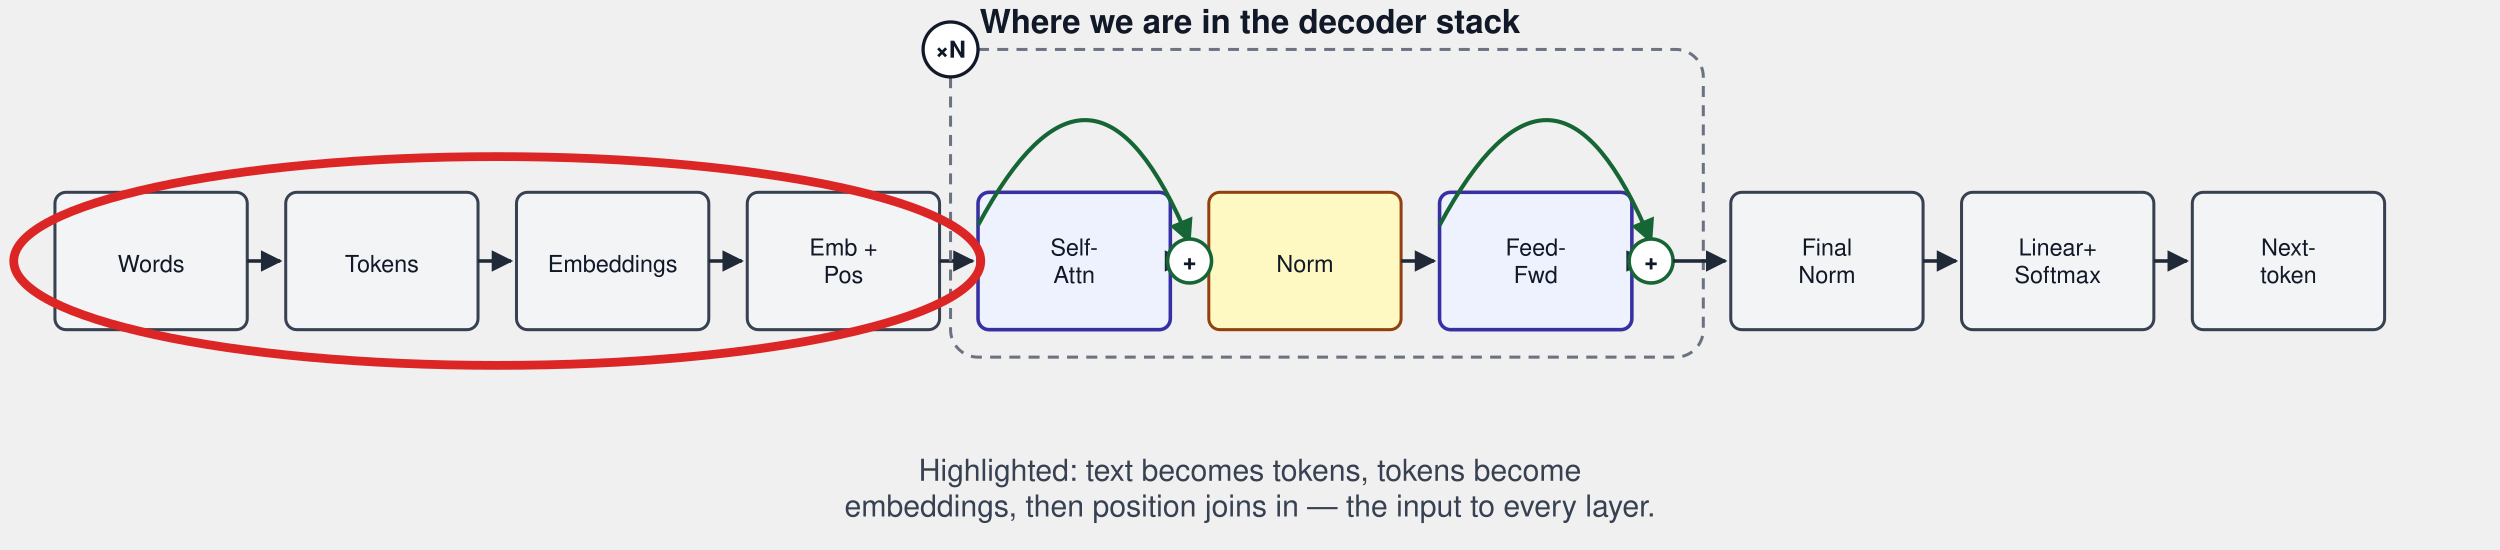
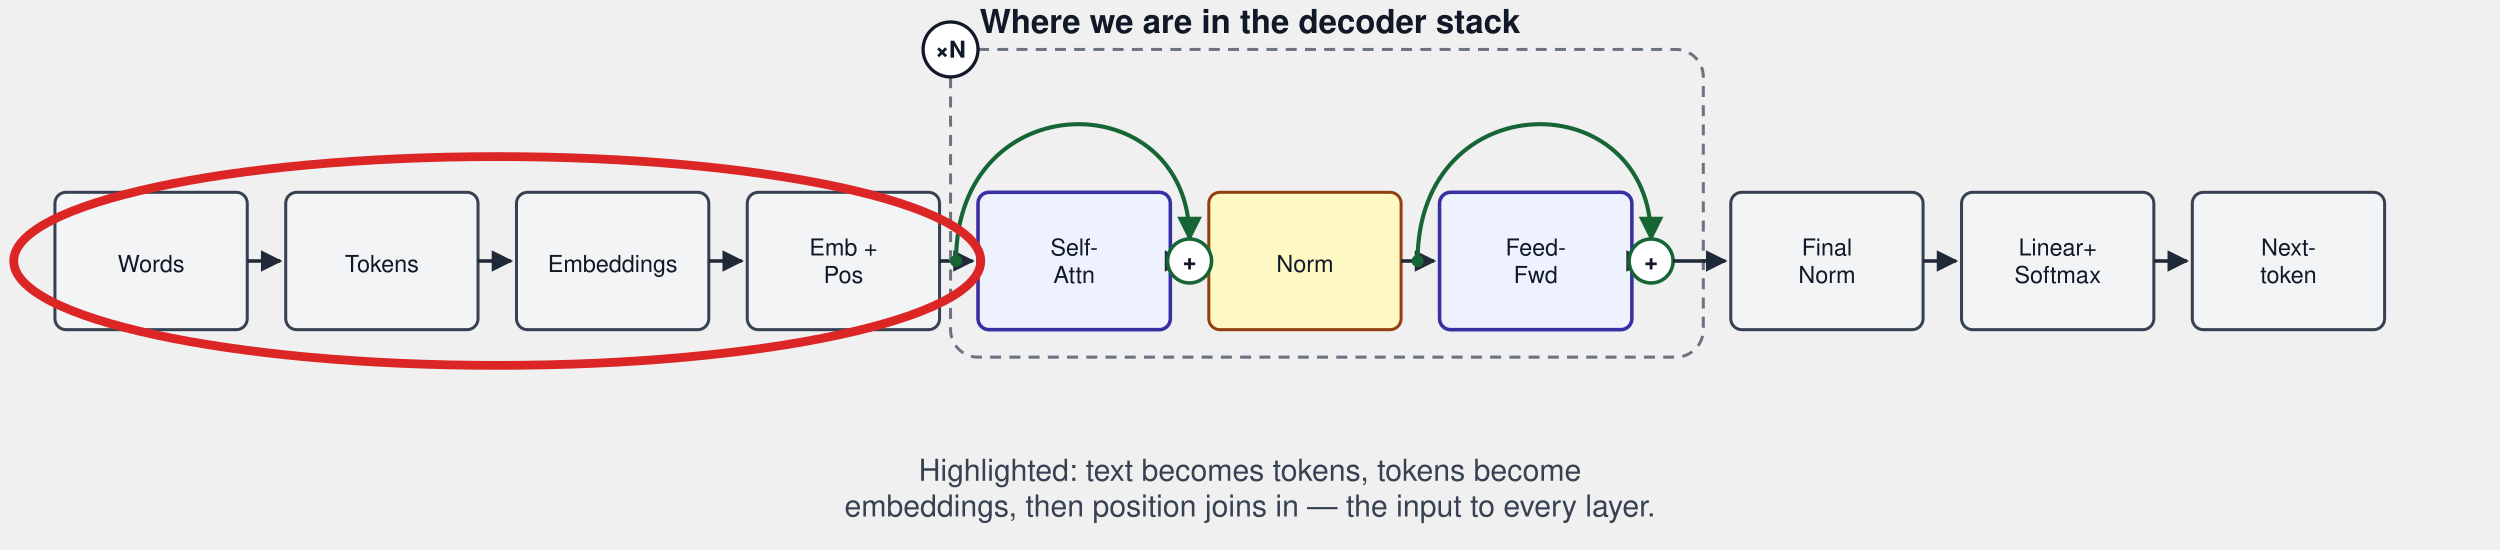
<svg xmlns="http://www.w3.org/2000/svg" viewBox="0 0 910 200" font-family="Helvetica, Arial, sans-serif">
  <defs>
    <marker id="ah-arrow" viewBox="0 0 10 10" refX="9" refY="5" markerWidth="6" markerHeight="6" orient="auto-start-reverse">
      <path d="M 0 0 L 10 5 L 0 10 z" fill="#1f2937" />
    </marker>
    <marker id="ah-res" viewBox="0 0 10 10" refX="9" refY="5" markerWidth="6" markerHeight="6" orient="auto-start-reverse">
      <path d="M 0 0 L 10 5 L 0 10 z" fill="#166534" />
    </marker>
  </defs>
  <style>
    .block { fill: #eef2ff; stroke: #3730a3; stroke-width: 1.3; }
    .addnorm { fill: #fef9c3; stroke: #92400e; stroke-width: 1.1; }
    .io { fill: #f3f4f6; stroke: #374151; stroke-width: 1.1; }
    .lbl-t { font-size: 12px; fill: #111827; text-anchor: middle; }
    .lbl-sm { font-size: 8.5px; fill: #111827; text-anchor: middle; }
    .cap { font-size: 11px; fill: #374151; text-anchor: middle; }
    .arr { stroke: #1f2937; stroke-width: 1.3; fill: none; marker-end: url(#ah-arrow); }
    .res-arr { stroke: #166534; stroke-width: 1.5; fill: none; marker-end: url(#ah-res); }
    .sum { fill: #ffffff; stroke: #166534; stroke-width: 1.3; }
    .hl { fill: none; stroke: #dc2626; stroke-width: 3.2; }
  </style>
  <text x="455" y="12" class="lbl-t" font-weight="600">Where we are in the decoder stack</text>
  <rect x="20" y="70" width="70" height="50" rx="4" class="io" />
  <text x="55" y="99" class="lbl-sm">Words</text>
  <rect x="104" y="70" width="70" height="50" rx="4" class="io" />
  <text x="139" y="99" class="lbl-sm">Tokens</text>
  <rect x="188" y="70" width="70" height="50" rx="4" class="io" />
  <text x="223" y="99" class="lbl-sm">Embeddings</text>
  <rect x="272" y="70" width="70" height="50" rx="4" class="io" />
  <text x="307" y="93" class="lbl-sm">Emb +</text>
  <text x="307" y="103" class="lbl-sm">Pos</text>
  <rect x="356" y="70" width="70" height="50" rx="4" class="block" />
  <text x="391" y="93" class="lbl-sm">Self-</text>
  <text x="391" y="103" class="lbl-sm">Attn</text>
  <rect x="440" y="70" width="70" height="50" rx="4" class="addnorm" />
  <text x="475" y="99" class="lbl-sm">Norm</text>
  <rect x="524" y="70" width="70" height="50" rx="4" class="block" />
  <text x="559" y="93" class="lbl-sm">Feed-</text>
  <text x="559" y="103" class="lbl-sm">Fwd</text>
  <rect x="630" y="70" width="70" height="50" rx="4" class="io" />
  <text x="665" y="93" class="lbl-sm">Final</text>
  <text x="665" y="103" class="lbl-sm">Norm</text>
  <rect x="714" y="70" width="70" height="50" rx="4" class="io" />
  <text x="749" y="93" class="lbl-sm">Linear+</text>
  <text x="749" y="103" class="lbl-sm">Softmax</text>
  <rect x="798" y="70" width="70" height="50" rx="4" class="io" />
  <text x="833" y="93" class="lbl-sm">Next-</text>
  <text x="833" y="103" class="lbl-sm">token</text>
  <line x1="90" y1="95" x2="102" y2="95" class="arr" />
  <line x1="174" y1="95" x2="186" y2="95" class="arr" />
  <line x1="258" y1="95" x2="270" y2="95" class="arr" />
  <line x1="342" y1="95" x2="354" y2="95" class="arr" />
  <line x1="510" y1="95" x2="522" y2="95" class="arr" />
  <rect x="346" y="18" width="274" height="112" rx="10" fill="none" stroke="#6b7280" stroke-width="1.1" stroke-dasharray="4 3" />
  <circle cx="346" cy="18" r="10" fill="#ffffff" stroke="#111827" stroke-width="1.2" />
  <text x="346" y="21" class="lbl-sm" font-weight="600">×N</text>
-   <path d="M 356 82 C 384 30, 409 30, 433 88" class="res-arr" />
+   <circle cx="348" cy="95" r="2.2" fill="#166534" />
+   <path d="M 348 95 C 348 30, 433 30, 433 87" class="res-arr" />
  <line x1="426" y1="95" x2="431" y2="95" class="arr" />
  <circle cx="433" cy="95" r="8" class="sum" />
  <text x="433" y="98" class="lbl-sm" fill="#166534" font-weight="600">+</text>
-   <path d="M 524 82 C 552 30, 577 30, 601 88" class="res-arr" />
+   <circle cx="516" cy="95" r="2.2" fill="#166534" />
+   <path d="M 516 95 C 516 30, 601 30, 601 87" class="res-arr" />
  <line x1="594" y1="95" x2="599" y2="95" class="arr" />
  <circle cx="601" cy="95" r="8" class="sum" />
  <text x="601" y="98" class="lbl-sm" fill="#166534" font-weight="600">+</text>
  <line x1="609" y1="95" x2="628" y2="95" class="arr" />
  <line x1="700" y1="95" x2="712" y2="95" class="arr" />
  <line x1="784" y1="95" x2="796" y2="95" class="arr" />
  <ellipse cx="181" cy="95" rx="176" ry="38" class="hl" />
  <text x="455" y="175" class="cap">Highlighted: text becomes tokens, tokens become</text>
  <text x="455" y="188" class="cap">embeddings, then position joins in — the input to every layer.</text>
</svg>
